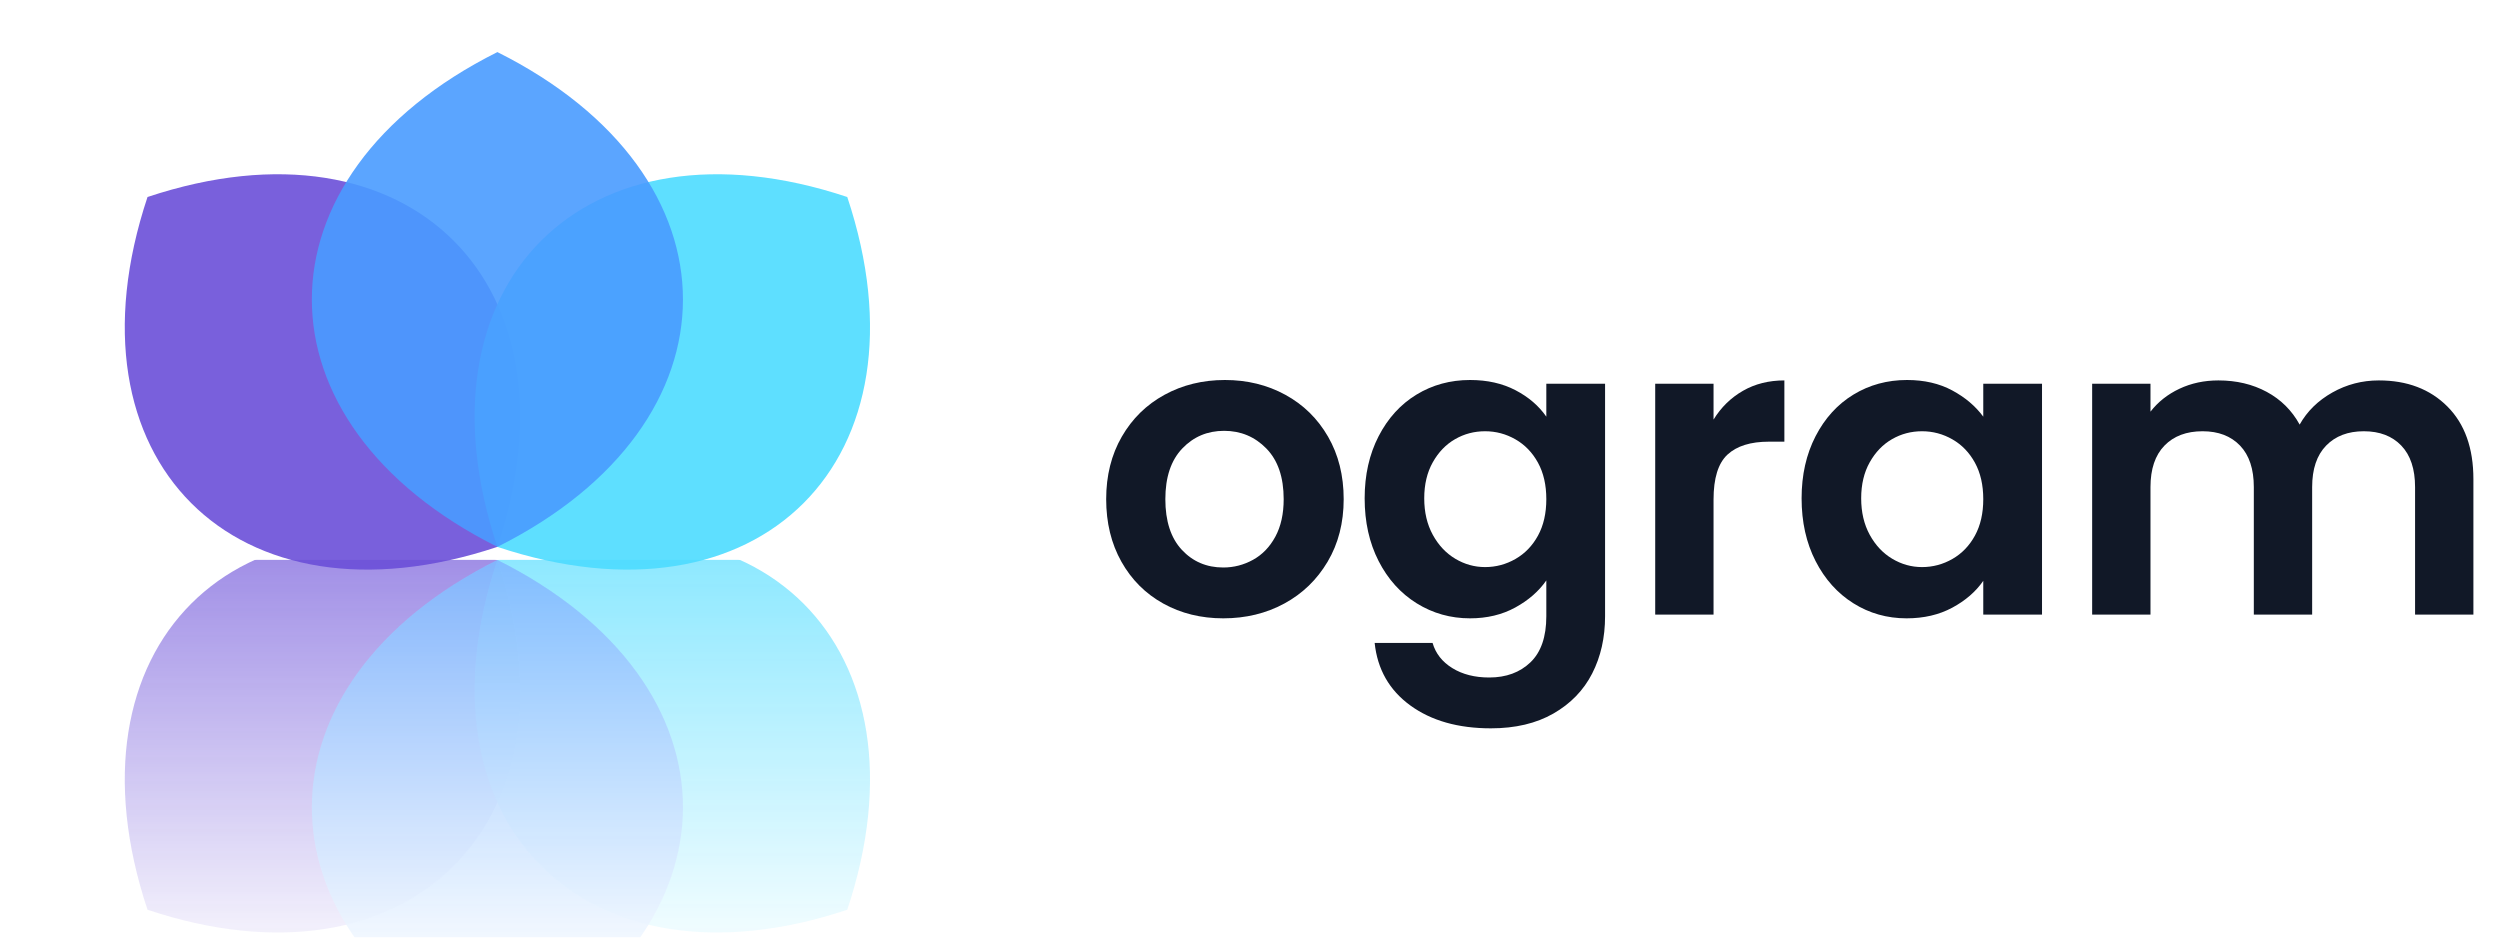
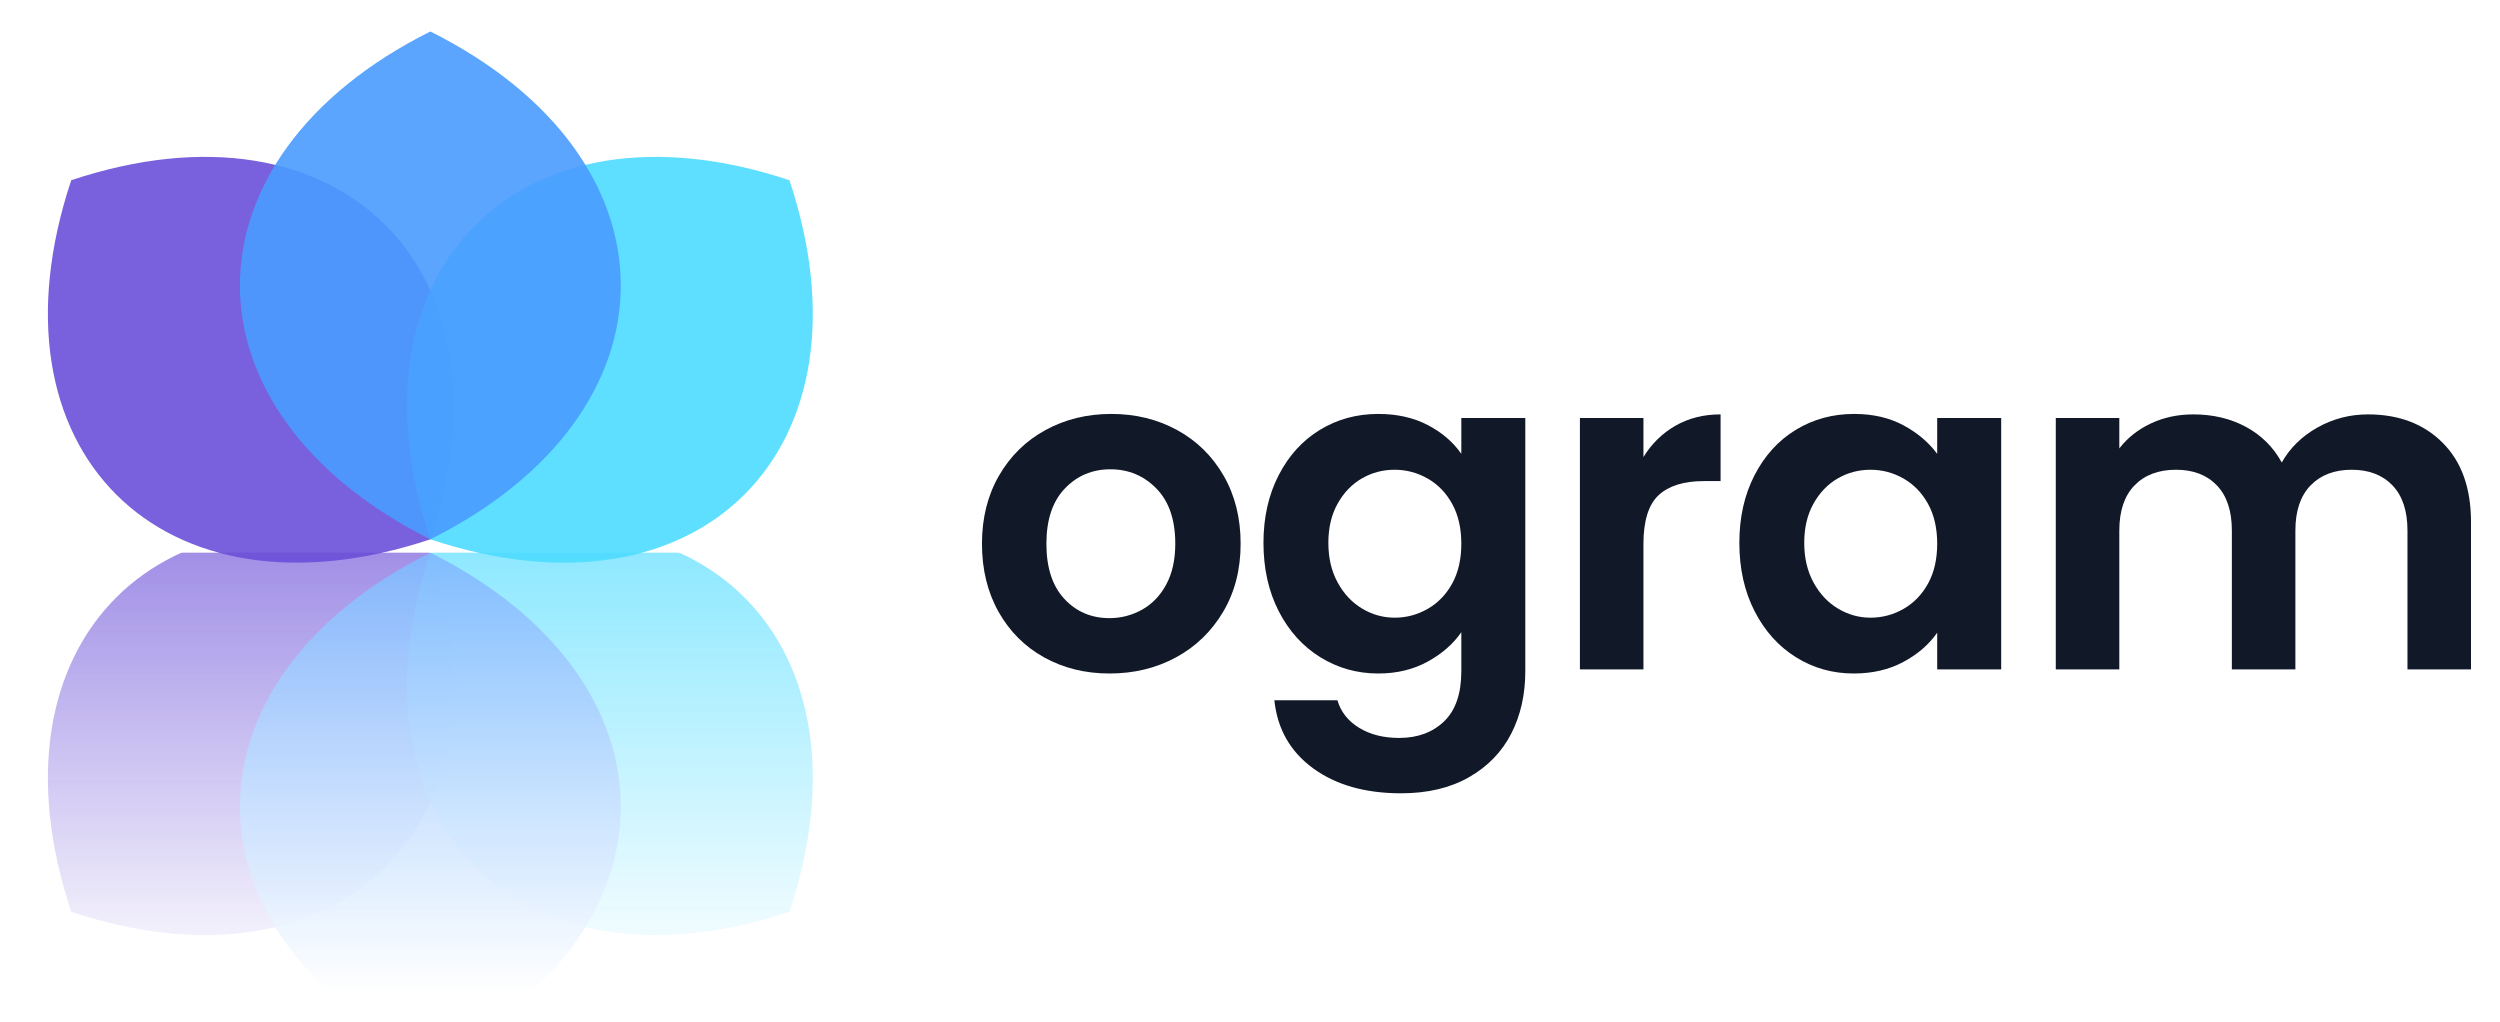
- <svg xmlns="http://www.w3.org/2000/svg" viewBox="0 0 720.0 270" width="720" height="270">
-   <svg x="0" y="0" width="286.5" height="270" viewBox="130 200 764 720">
+ <svg xmlns="http://www.w3.org/2000/svg" viewBox="0 0 661.1 270" width="661" height="270">
+   <svg x="0" y="0" width="227.6" height="270" viewBox="190 130 644 764">
    <defs>
      <linearGradient id="fddh" x1="0" y1="0" x2="0" y2="1">
        <stop offset="0" stop-color="#fff" stop-opacity="0.7" />
        <stop offset="1" stop-color="#fff" stop-opacity="0" />
      </linearGradient>
      <mask id="fmdh" maskUnits="userSpaceOnUse" x="0" y="0" width="1024" height="1024">
        <rect x="0" y="630" width="1024" height="330" fill="url(#fddh)" />
      </mask>
    </defs>
-     <g transform="translate(512 620) rotate(-45)">
-       <path d="M0 0 C190 -95.0 190 -285.0 0 -380 C-190 -285.0 -190 -95.0 0 0 Z" fill="#6B4FD8" fill-opacity="0.9" />
-     </g>
-     <g transform="translate(512 620) rotate(45)">
-       <path d="M0 0 C190 -95.0 190 -285.0 0 -380 C-190 -285.0 -190 -95.0 0 0 Z" fill="#4DDCFF" fill-opacity="0.9" />
-     </g>
-     <g transform="translate(512 620) rotate(0)">
-       <path d="M0 0 C190 -95.0 190 -285.0 0 -380 C-190 -285.0 -190 -95.0 0 0 Z" fill="#4A9CFF" fill-opacity="0.9" />
-     </g>
-     <g mask="url(#fmdh)">
-       <g transform="translate(0 1250) scale(1 -1)">
-         <g transform="translate(512 620) rotate(-45)">
-           <path d="M0 0 C190 -95.0 190 -285.0 0 -380 C-190 -285.0 -190 -95.0 0 0 Z" fill="#6B4FD8" fill-opacity="0.9" />
-         </g>
-         <g transform="translate(512 620) rotate(45)">
-           <path d="M0 0 C190 -95.0 190 -285.0 0 -380 C-190 -285.0 -190 -95.0 0 0 Z" fill="#4DDCFF" fill-opacity="0.9" />
-         </g>
-         <g transform="translate(512 620) rotate(0)">
-           <path d="M0 0 C190 -95.0 190 -285.0 0 -380 C-190 -285.0 -190 -95.0 0 0 Z" fill="#4A9CFF" fill-opacity="0.9" />
+     <g transform="translate(0 -86.5)">
+       <g transform="translate(512 620) rotate(-45)">
+         <path d="M0 0 C190 -95.0 190 -285.0 0 -380 C-190 -285.0 -190 -95.0 0 0 Z" fill="#6B4FD8" fill-opacity="0.9" />
+       </g>
+       <g transform="translate(512 620) rotate(45)">
+         <path d="M0 0 C190 -95.0 190 -285.0 0 -380 C-190 -285.0 -190 -95.0 0 0 Z" fill="#4DDCFF" fill-opacity="0.9" />
+       </g>
+       <g transform="translate(512 620) rotate(0)">
+         <path d="M0 0 C190 -95.0 190 -285.0 0 -380 C-190 -285.0 -190 -95.0 0 0 Z" fill="#4A9CFF" fill-opacity="0.9" />
+       </g>
+       <g mask="url(#fmdh)">
+         <g transform="translate(0 1250) scale(1 -1)">
+           <g transform="translate(512 620) rotate(-45)">
+             <path d="M0 0 C190 -95.0 190 -285.0 0 -380 C-190 -285.0 -190 -95.0 0 0 Z" fill="#6B4FD8" fill-opacity="0.9" />
+           </g>
+           <g transform="translate(512 620) rotate(45)">
+             <path d="M0 0 C190 -95.0 190 -285.0 0 -380 C-190 -285.0 -190 -95.0 0 0 Z" fill="#4DDCFF" fill-opacity="0.9" />
+           </g>
+           <g transform="translate(512 620) rotate(0)">
+             <path d="M0 0 C190 -95.0 190 -285.0 0 -380 C-190 -285.0 -190 -95.0 0 0 Z" fill="#4A9CFF" fill-opacity="0.9" />
+           </g>
        </g>
      </g>
    </g>
  </svg>
  <g fill="#111827">
-     <path d="M318.58 143.76Q318.58 133.56 323.08 125.76Q327.58 117.96 335.38 113.7Q343.18 109.44 352.78 109.44Q362.38 109.44 370.18 113.7Q377.98 117.96 382.48 125.76Q386.98 133.56 386.98 143.76Q386.98 153.96 382.36 161.76Q377.74 169.56 369.88 173.82Q362.02 178.08 352.3 178.08Q342.7 178.08 335.02 173.82Q327.34 169.56 322.96 161.76Q318.58 153.96 318.58 143.76ZM369.7 143.76Q369.7 134.28 364.72 129.18Q359.74 124.08 352.54 124.08Q345.34 124.08 340.48 129.18Q335.62 134.28 335.62 143.76Q335.62 153.24 340.36 158.34Q345.1 163.44 352.3 163.44Q356.86 163.44 360.88 161.22Q364.9 159.0 367.3 154.56Q369.7 150.12 369.7 143.76Z" />
-     <path d="M445.34 120.0V110.52H462.26V177.48Q462.26 186.72 458.54 193.98Q454.82 201.24 447.38 205.5Q439.94 209.76 429.38 209.76Q415.22 209.76 406.16 203.16Q397.1 196.56 395.9 185.16H412.58Q413.9 189.72 418.28 192.42Q422.66 195.12 428.9 195.12Q436.22 195.12 440.78 190.74Q445.34 186.36 445.34 177.48V167.16Q442.1 171.84 436.4 174.96Q430.7 178.08 423.38 178.08Q414.98 178.08 408.02 173.76Q401.06 169.44 397.04 161.58Q393.02 153.72 393.02 143.52Q393.02 133.44 397.04 125.64Q401.06 117.84 407.96 113.64Q414.86 109.44 423.38 109.44Q430.82 109.44 436.46 112.38Q442.1 115.32 445.34 120.0ZM427.7 124.2Q423.02 124.2 419.06 126.48Q415.1 128.76 412.64 133.14Q410.18 137.52 410.18 143.52Q410.18 149.52 412.64 154.02Q415.1 158.52 419.12 160.92Q423.14 163.32 427.7 163.32Q432.38 163.32 436.46 160.98Q440.54 158.64 442.94 154.26Q445.34 149.88 445.34 143.76Q445.34 137.64 442.94 133.26Q440.54 128.88 436.46 126.54Q432.38 124.2 427.7 124.2Z" />
-     <path d="M513.9 109.56V127.2H509.46Q501.54 127.2 497.52 130.92Q493.5 134.64 493.5 143.88V177.0H476.7V110.52H493.5V120.84Q496.74 115.56 501.96 112.56Q507.18 109.56 513.9 109.56Z" />
-     <path d="M549.22 109.44Q556.66 109.44 562.24 112.44Q567.82 115.44 571.18 120.0V110.52H588.1V177.0H571.18V167.28Q567.94 171.96 562.24 175.02Q556.54 178.08 549.1 178.08Q540.7 178.08 533.8 173.76Q526.9 169.44 522.88 161.58Q518.86 153.72 518.86 143.52Q518.86 133.44 522.88 125.64Q526.9 117.84 533.8 113.64Q540.7 109.44 549.22 109.44ZM553.54 124.2Q548.86 124.2 544.9 126.48Q540.94 128.76 538.48 133.14Q536.02 137.52 536.02 143.52Q536.02 149.52 538.48 154.02Q540.94 158.52 544.96 160.92Q548.98 163.32 553.54 163.32Q558.22 163.32 562.3 160.98Q566.38 158.64 568.78 154.26Q571.18 149.88 571.18 143.76Q571.18 137.64 568.78 133.26Q566.38 128.88 562.3 126.54Q558.22 124.2 553.54 124.2Z" />
-     <path d="M712.34 138.0V177.0H695.54V140.28Q695.54 132.48 691.58 128.34Q687.62 124.2 680.78 124.2Q673.94 124.2 669.92 128.34Q665.9 132.48 665.9 140.28V177.0H649.1V140.28Q649.1 132.48 645.14 128.34Q641.18 124.2 634.34 124.2Q627.38 124.2 623.36 128.34Q619.34 132.48 619.34 140.28V177.0H602.54V110.52H619.34V118.56Q622.58 114.36 627.68 111.96Q632.78 109.56 638.9 109.56Q646.7 109.56 652.82 112.86Q658.94 116.16 662.3 122.28Q665.54 116.52 671.72 113.04Q677.9 109.56 685.1 109.56Q697.34 109.56 704.84 117.06Q712.34 124.56 712.34 138.0Z" />
+     <path d="M259.672 143.76Q259.672 133.56 264.172 125.76Q268.672 117.96 276.472 113.7Q284.272 109.44 293.872 109.44Q303.472 109.44 311.272 113.7Q319.072 117.96 323.572 125.76Q328.072 133.56 328.072 143.76Q328.072 153.96 323.452 161.76Q318.832 169.56 310.972 173.82Q303.112 178.08 293.392 178.08Q283.792 178.08 276.112 173.82Q268.432 169.56 264.052 161.76Q259.672 153.96 259.672 143.76ZM310.792 143.76Q310.792 134.28 305.812 129.18Q300.832 124.08 293.632 124.08Q286.432 124.08 281.572 129.18Q276.712 134.28 276.712 143.76Q276.712 153.24 281.452 158.34Q286.192 163.44 293.392 163.44Q297.952 163.44 301.972 161.22Q305.992 159.0 308.392 154.56Q310.792 150.12 310.792 143.76Z" />
+     <path d="M386.432 120.0V110.52H403.352V177.48Q403.352 186.72 399.632 193.98Q395.912 201.24 388.472 205.5Q381.032 209.76 370.472 209.76Q356.312 209.76 347.252 203.16Q338.192 196.56 336.992 185.16H353.672Q354.992 189.72 359.372 192.42Q363.752 195.12 369.992 195.12Q377.312 195.12 381.872 190.74Q386.432 186.36 386.432 177.48V167.16Q383.192 171.84 377.492 174.96Q371.792 178.08 364.472 178.08Q356.072 178.08 349.112 173.76Q342.152 169.44 338.132 161.58Q334.112 153.72 334.112 143.52Q334.112 133.44 338.132 125.64Q342.152 117.84 349.052 113.64Q355.952 109.44 364.472 109.44Q371.912 109.44 377.552 112.38Q383.192 115.32 386.432 120.0ZM368.792 124.2Q364.112 124.2 360.152 126.48Q356.192 128.76 353.732 133.14Q351.272 137.52 351.272 143.52Q351.272 149.52 353.732 154.02Q356.192 158.52 360.212 160.92Q364.232 163.32 368.792 163.32Q373.472 163.32 377.552 160.98Q381.632 158.64 384.032 154.26Q386.432 149.88 386.432 143.76Q386.432 137.64 384.032 133.26Q381.632 128.88 377.552 126.54Q373.472 124.2 368.792 124.2Z" />
+     <path d="M454.992 109.56V127.2H450.552Q442.632 127.2 438.612 130.92Q434.592 134.64 434.592 143.88V177.0H417.792V110.52H434.592V120.84Q437.832 115.56 443.052 112.56Q448.272 109.56 454.992 109.56Z" />
+     <path d="M490.312 109.44Q497.752 109.44 503.332 112.44Q508.912 115.44 512.272 120.0V110.52H529.192V177.0H512.272V167.28Q509.032 171.96 503.332 175.02Q497.632 178.08 490.192 178.08Q481.792 178.08 474.892 173.76Q467.992 169.44 463.972 161.58Q459.952 153.72 459.952 143.52Q459.952 133.44 463.972 125.64Q467.992 117.84 474.892 113.64Q481.792 109.44 490.312 109.44ZM494.632 124.2Q489.952 124.2 485.992 126.48Q482.032 128.76 479.572 133.14Q477.112 137.52 477.112 143.52Q477.112 149.52 479.572 154.02Q482.032 158.52 486.052 160.92Q490.072 163.32 494.632 163.32Q499.312 163.32 503.392 160.98Q507.472 158.64 509.872 154.26Q512.272 149.88 512.272 143.76Q512.272 137.64 509.872 133.26Q507.472 128.88 503.392 126.54Q499.312 124.2 494.632 124.2Z" />
+     <path d="M653.432 138.0V177.0H636.632V140.28Q636.632 132.48 632.672 128.34Q628.712 124.2 621.872 124.2Q615.032 124.2 611.012 128.34Q606.992 132.48 606.992 140.28V177.0H590.192V140.28Q590.192 132.48 586.232 128.34Q582.272 124.2 575.432 124.2Q568.472 124.2 564.452 128.34Q560.432 132.48 560.432 140.28V177.0H543.632V110.52H560.432V118.56Q563.672 114.36 568.772 111.96Q573.872 109.56 579.992 109.56Q587.792 109.56 593.912 112.86Q600.032 116.16 603.392 122.28Q606.632 116.52 612.812 113.04Q618.992 109.56 626.192 109.56Q638.432 109.56 645.932 117.06Q653.432 124.56 653.432 138.0Z" />
  </g>
</svg>
